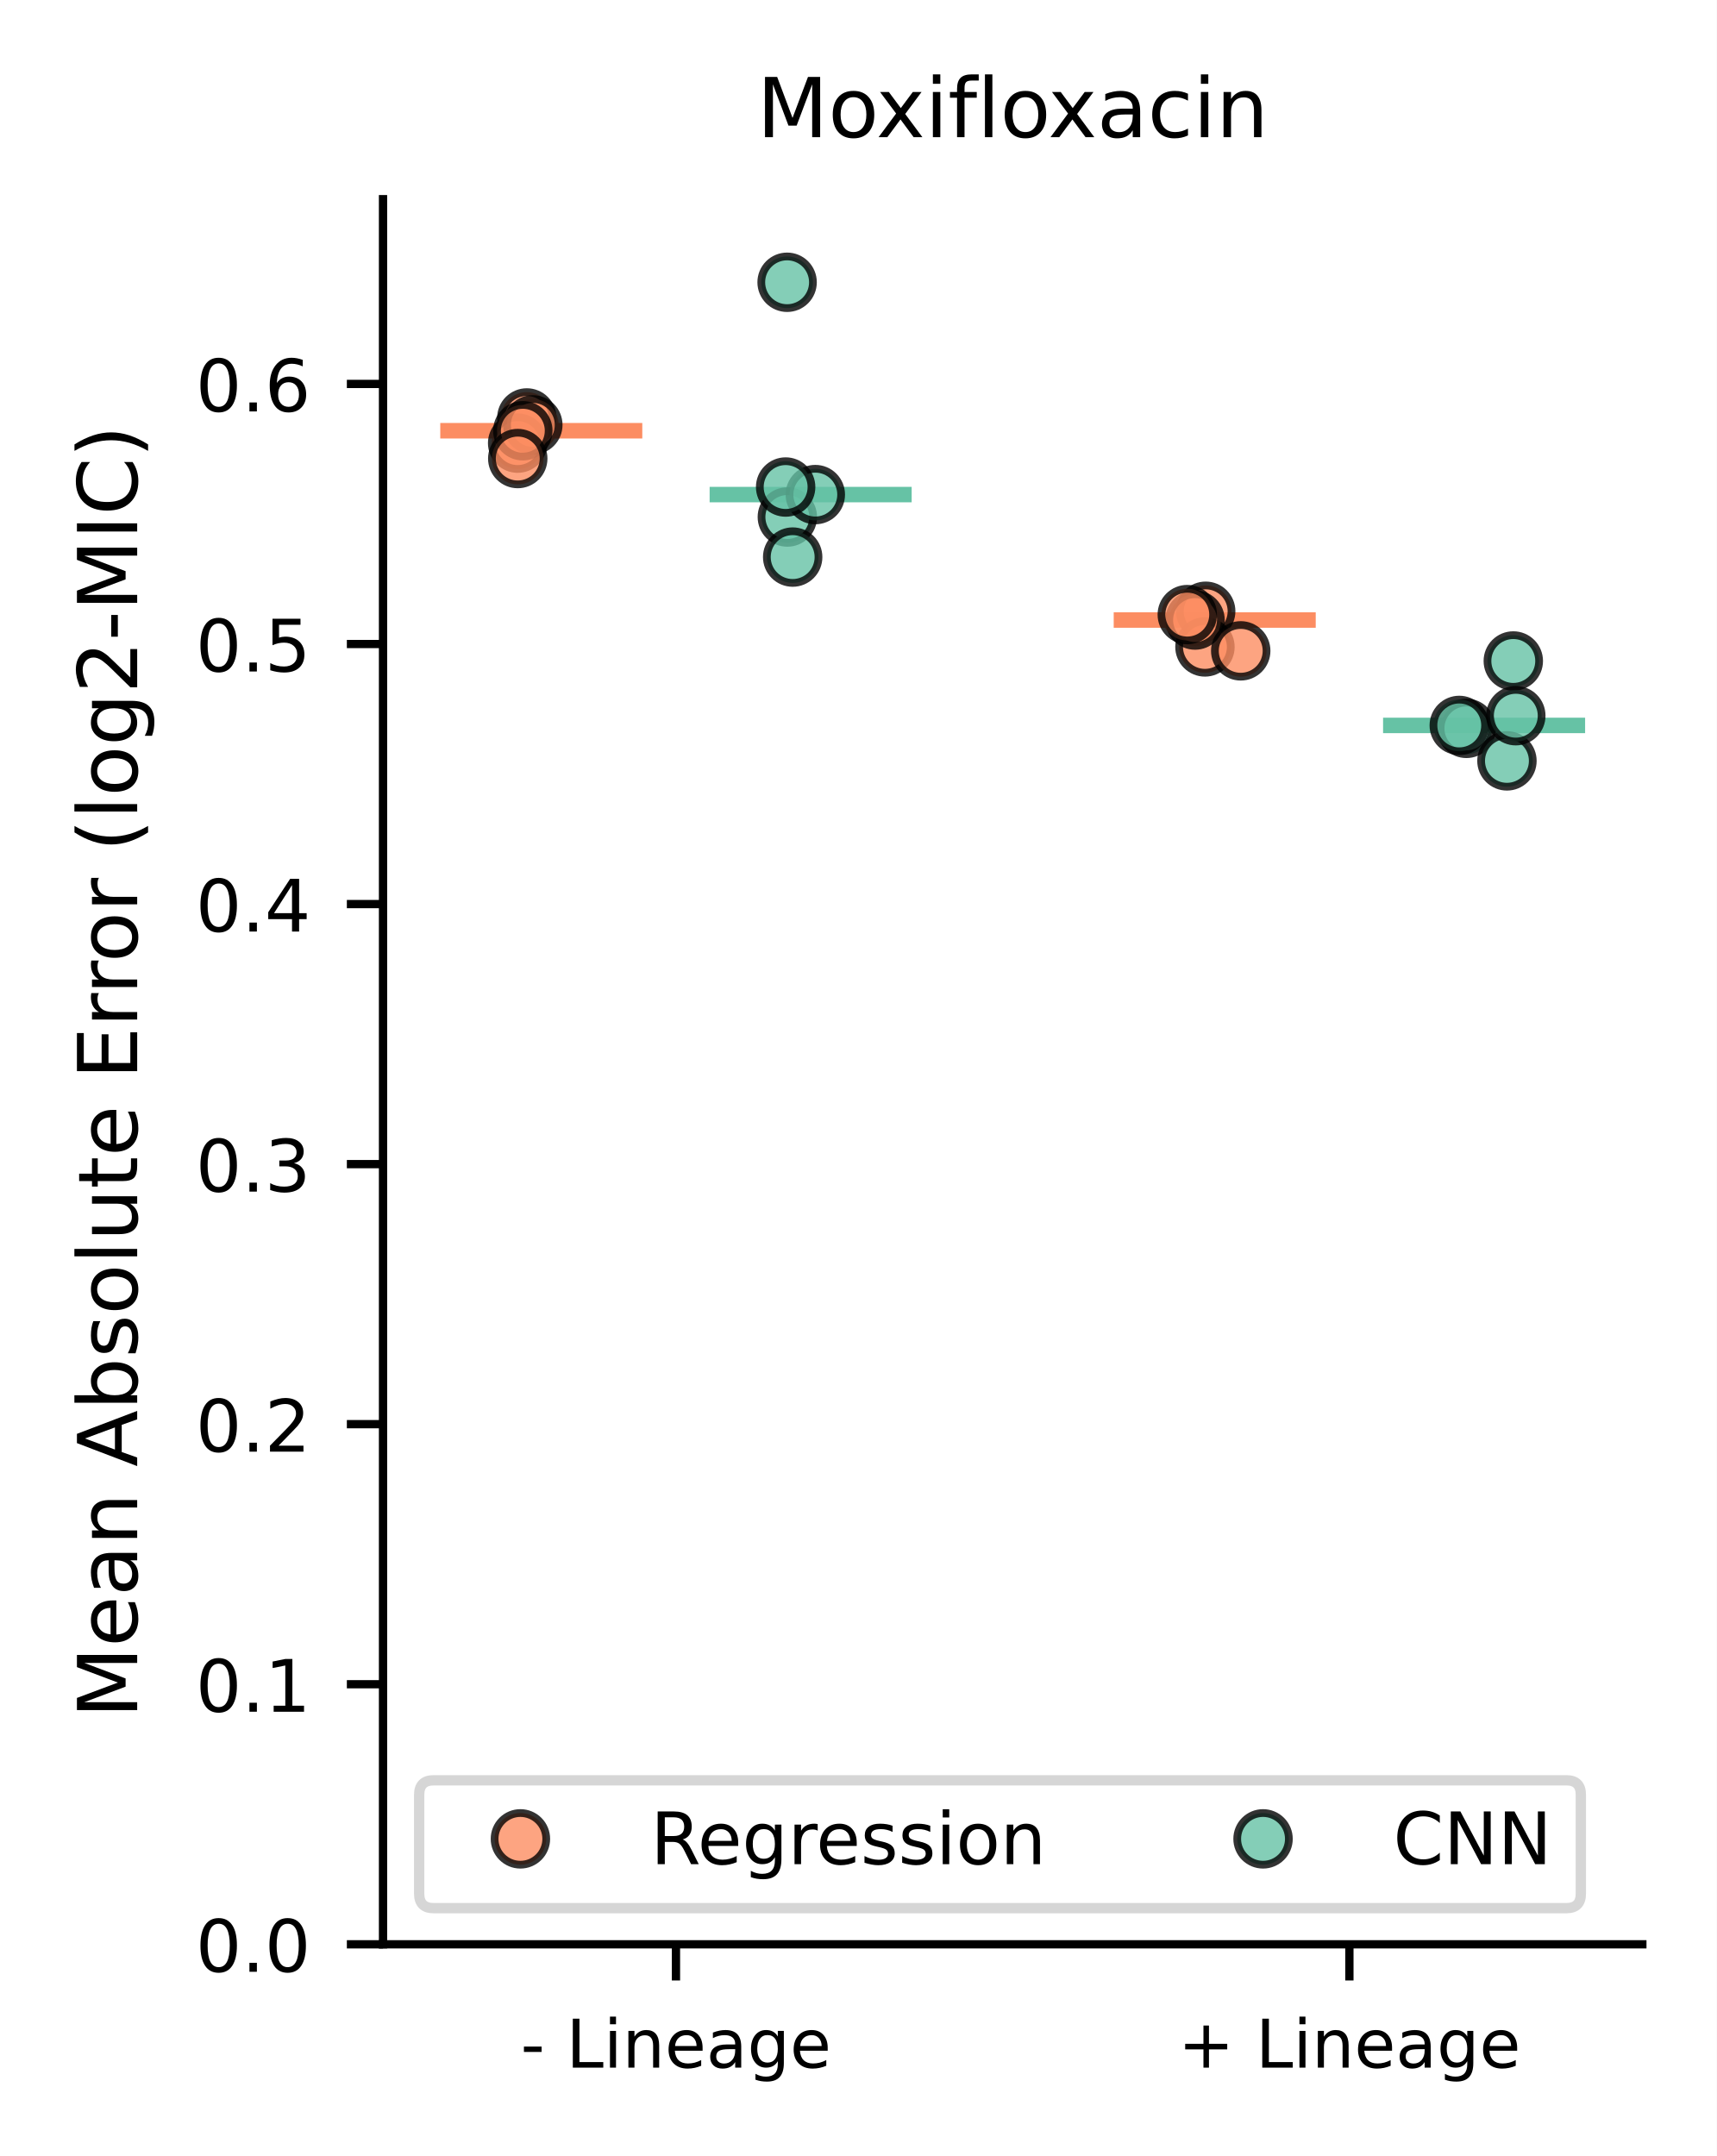
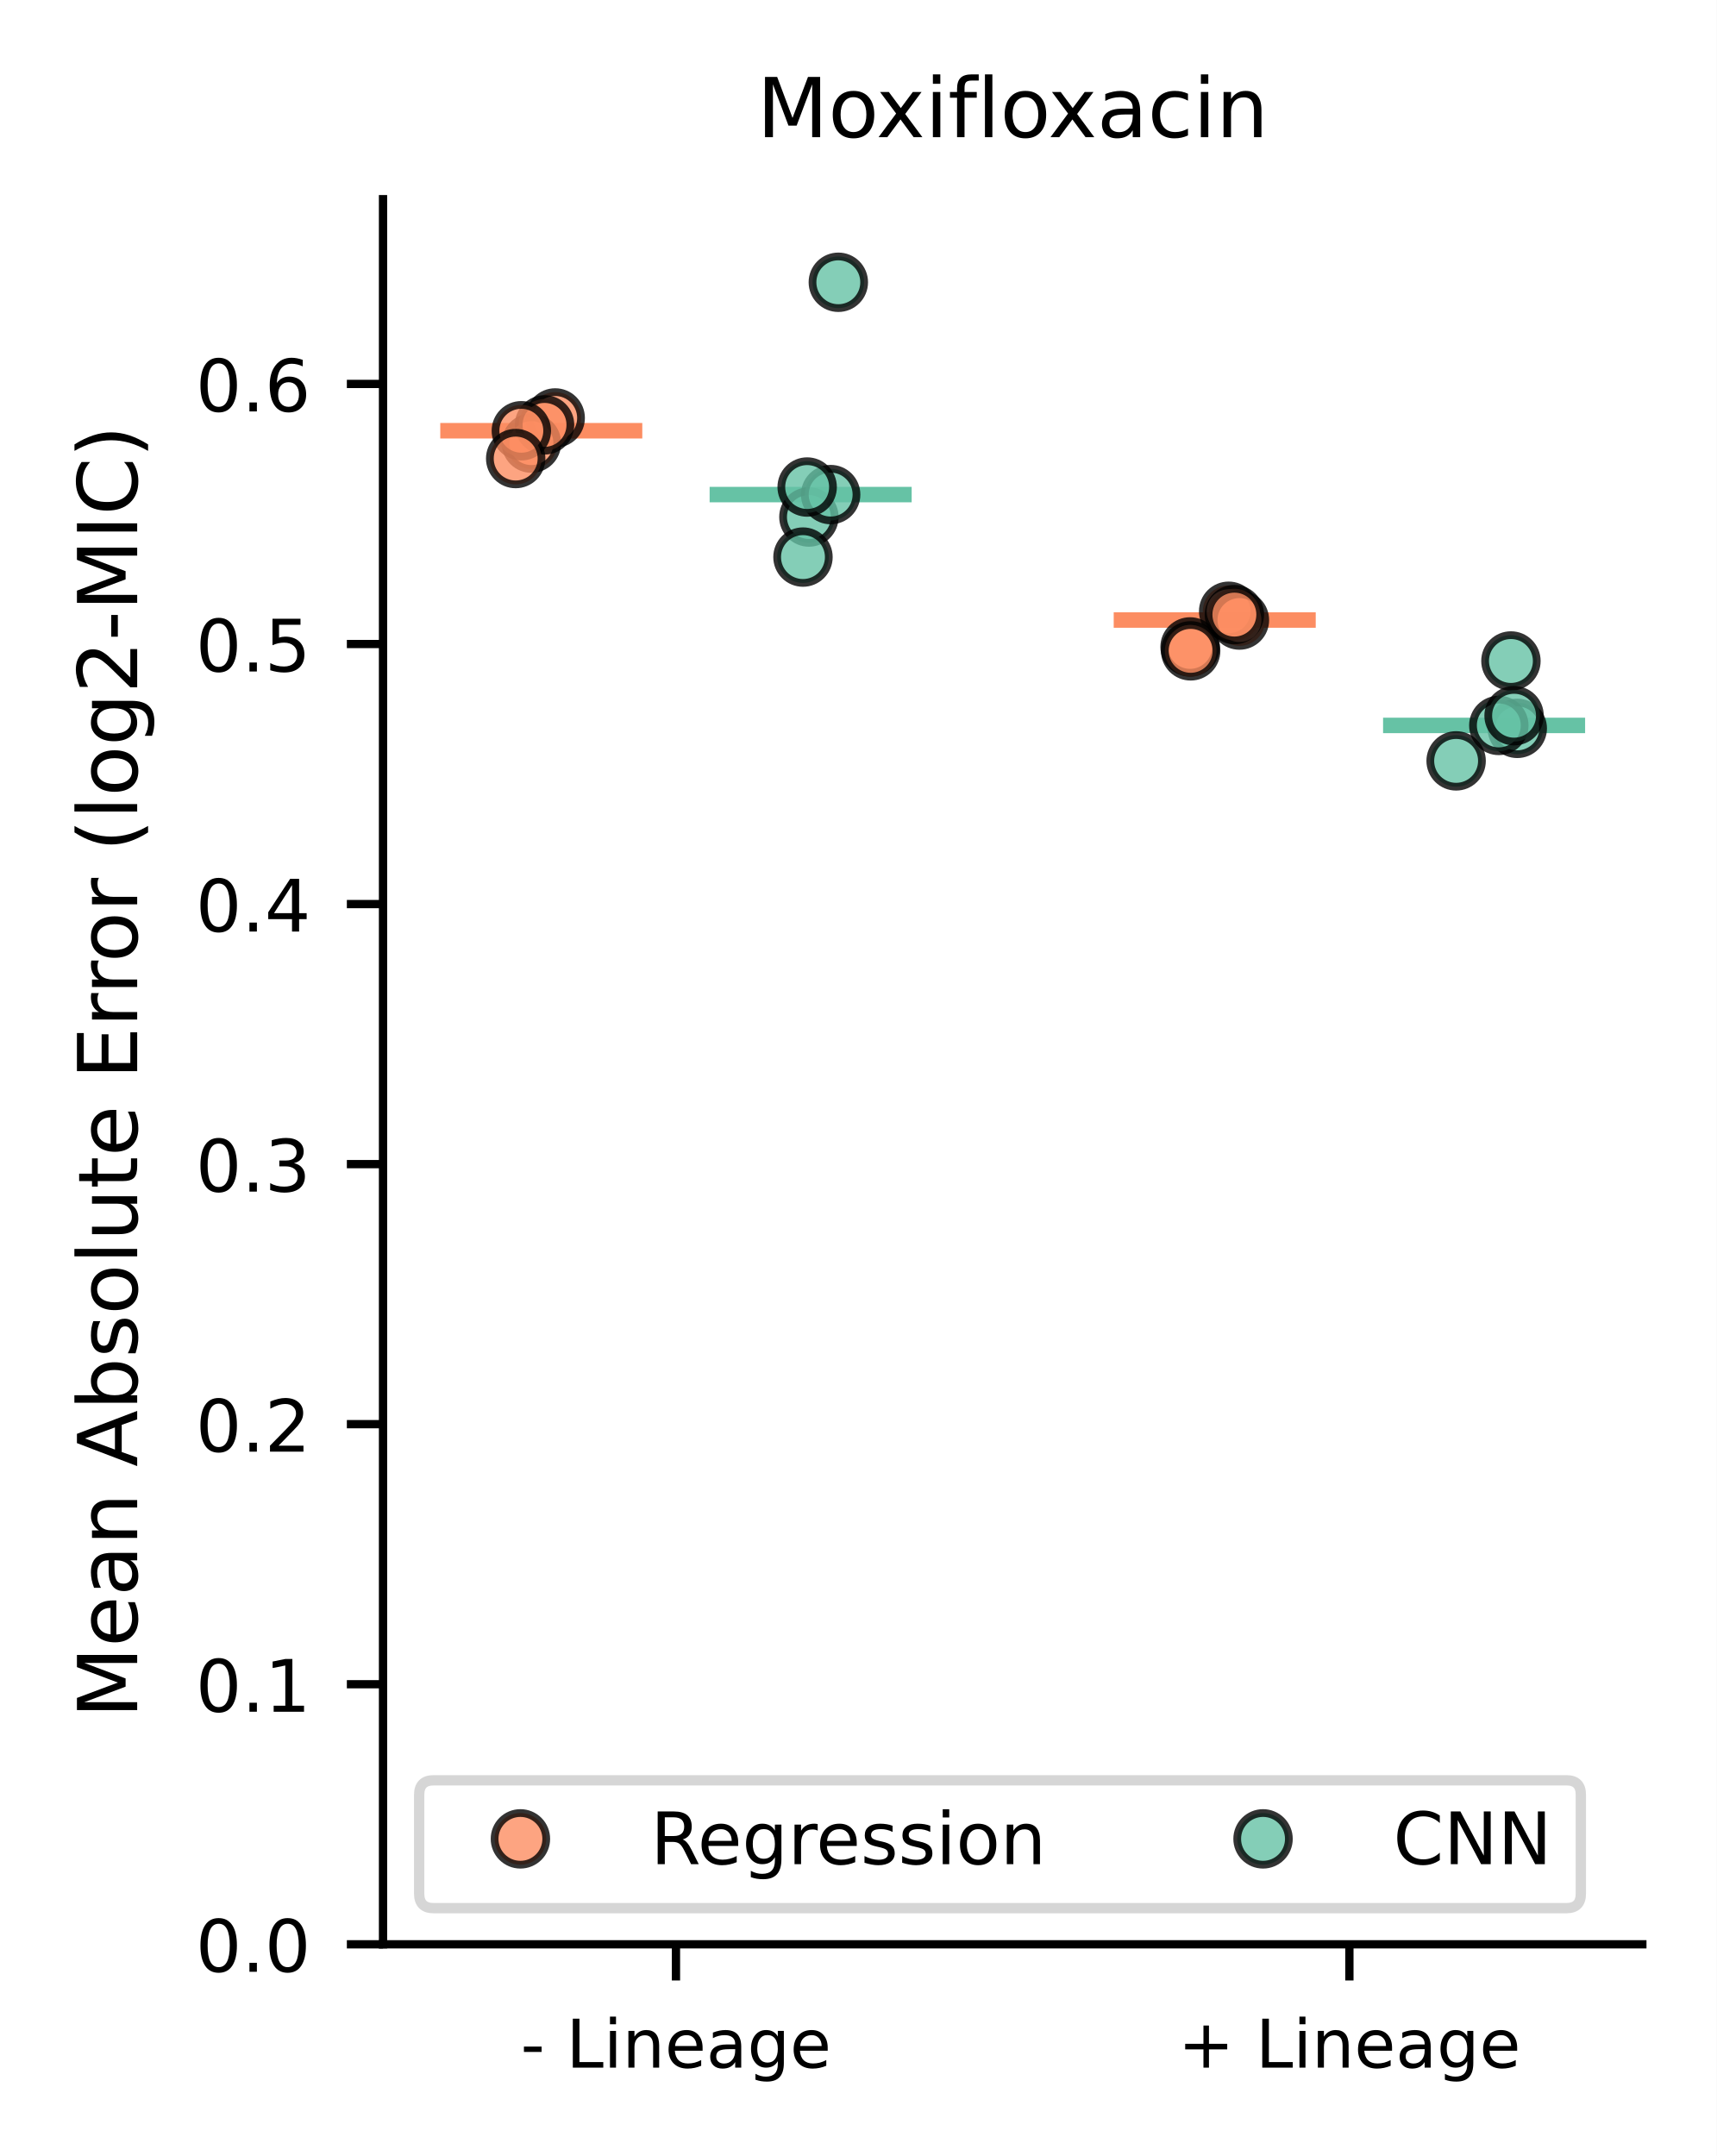
<svg xmlns="http://www.w3.org/2000/svg" xmlns:xlink="http://www.w3.org/1999/xlink" width="166.175pt" height="208.69pt" viewBox="0 0 166.175 208.69" version="1.1">
  <defs>
    <style type="text/css">*{stroke-linejoin: round; stroke-linecap: butt}</style>
  </defs>
  <g id="figure_1">
    <g id="patch_1">
      <path d="M 0 208.69  L 166.175 208.69  L 166.175 0  L 0 0  z " style="fill: #ffffff" />
    </g>
    <g id="axes_1">
      <g id="patch_2">
        <path d="M 37.075 188.199  L 158.975 188.199  L 158.975 19.279  L 37.075 19.279  z " style="fill: #ffffff" />
      </g>
      <g id="LineCollection_1">
-         <path d="M 42.616 41.694  L 62.172 41.694  " clip-path="url(#p8b8e3342a7)" style="fill: none; stroke: #fc8d62; stroke-width: 1.5" />
+         <path d="M 42.616 41.694  L 62.172 41.694  " clip-path="url(#p36d04c773e)" style="fill: none; stroke: #fc8d62; stroke-width: 1.5" />
      </g>
      <g id="LineCollection_2">
-         <path d="M 68.69 47.874  L 88.247 47.874  " clip-path="url(#p8b8e3342a7)" style="fill: none; stroke: #66c2a5; stroke-width: 1.5" />
+         <path d="M 68.69 47.874  L 88.247 47.874  " clip-path="url(#p36d04c773e)" style="fill: none; stroke: #66c2a5; stroke-width: 1.5" />
      </g>
      <g id="LineCollection_3">
-         <path d="M 107.803 60.017  L 127.359 60.017  " clip-path="url(#p8b8e3342a7)" style="fill: none; stroke: #fc8d62; stroke-width: 1.5" />
+         <path d="M 107.803 60.017  L 127.359 60.017  " clip-path="url(#p36d04c773e)" style="fill: none; stroke: #fc8d62; stroke-width: 1.5" />
      </g>
      <g id="LineCollection_4">
-         <path d="M 133.878 70.218  L 153.434 70.218  " clip-path="url(#p8b8e3342a7)" style="fill: none; stroke: #66c2a5; stroke-width: 1.5" />
+         <path d="M 133.878 70.218  L 153.434 70.218  " clip-path="url(#p36d04c773e)" style="fill: none; stroke: #66c2a5; stroke-width: 1.5" />
      </g>
      <g id="PathCollection_1">
        <defs>
-           <path id="C0_0_1b7e2453aa" d="M 0 2.5  C 0.663 2.5 1.299 2.237 1.768 1.768  C 2.237 1.299 2.5 0.663 2.5 -0  C 2.5 -0.663 2.237 -1.299 1.768 -1.768  C 1.299 -2.237 0.663 -2.5 0 -2.5  C -0.663 -2.5 -1.299 -2.237 -1.768 -1.768  C -2.237 -1.299 -2.5 -0.663 -2.5 0  C -2.5 0.663 -2.237 1.299 -1.768 1.768  C -1.299 2.237 -0.663 2.5 0 2.5  z " />
+           <path id="C0_0_d405a16899" d="M 0 2.5  C 0.663 2.5 1.299 2.237 1.768 1.768  C 2.237 1.299 2.5 0.663 2.5 -0  C 2.5 -0.663 2.237 -1.299 1.768 -1.768  C 1.299 -2.237 0.663 -2.5 0 -2.5  C -0.663 -2.5 -1.299 -2.237 -1.768 -1.768  C -2.237 -1.299 -2.5 -0.663 -2.5 0  C -2.5 0.663 -2.237 1.299 -1.768 1.768  C -1.299 2.237 -0.663 2.5 0 2.5  z " />
        </defs>
-         <g clip-path="url(#p8b8e3342a7)">
-           <use xlink:href="#C0_0_1b7e2453aa" x="50.995" y="40.456" style="fill: #fc8d62; fill-opacity: 0.8; stroke: #000000; stroke-opacity: 0.8; stroke-width: 0.75" />
-         </g>
-         <g clip-path="url(#p8b8e3342a7)">
-           <use xlink:href="#C0_0_1b7e2453aa" x="50.106" y="42.893" style="fill: #fc8d62; fill-opacity: 0.8; stroke: #000000; stroke-opacity: 0.8; stroke-width: 0.75" />
-         </g>
-         <g clip-path="url(#p8b8e3342a7)">
-           <use xlink:href="#C0_0_1b7e2453aa" x="51.576" y="41.127" style="fill: #fc8d62; fill-opacity: 0.8; stroke: #000000; stroke-opacity: 0.8; stroke-width: 0.75" />
-         </g>
-         <g clip-path="url(#p8b8e3342a7)">
-           <use xlink:href="#C0_0_1b7e2453aa" x="50.608" y="41.694" style="fill: #fc8d62; fill-opacity: 0.8; stroke: #000000; stroke-opacity: 0.8; stroke-width: 0.75" />
-         </g>
-         <g clip-path="url(#p8b8e3342a7)">
-           <use xlink:href="#C0_0_1b7e2453aa" x="50.117" y="44.385" style="fill: #fc8d62; fill-opacity: 0.8; stroke: #000000; stroke-opacity: 0.8; stroke-width: 0.75" />
+         <g clip-path="url(#p36d04c773e)">
+           <use xlink:href="#C0_0_d405a16899" x="53.742" y="40.456" style="fill: #fc8d62; fill-opacity: 0.8; stroke: #000000; stroke-opacity: 0.8; stroke-width: 0.75" />
+         </g>
+         <g clip-path="url(#p36d04c773e)">
+           <use xlink:href="#C0_0_d405a16899" x="51.442" y="42.893" style="fill: #fc8d62; fill-opacity: 0.8; stroke: #000000; stroke-opacity: 0.8; stroke-width: 0.75" />
+         </g>
+         <g clip-path="url(#p36d04c773e)">
+           <use xlink:href="#C0_0_d405a16899" x="52.71" y="41.127" style="fill: #fc8d62; fill-opacity: 0.8; stroke: #000000; stroke-opacity: 0.8; stroke-width: 0.75" />
+         </g>
+         <g clip-path="url(#p36d04c773e)">
+           <use xlink:href="#C0_0_d405a16899" x="50.464" y="41.694" style="fill: #fc8d62; fill-opacity: 0.8; stroke: #000000; stroke-opacity: 0.8; stroke-width: 0.75" />
+         </g>
+         <g clip-path="url(#p36d04c773e)">
+           <use xlink:href="#C0_0_d405a16899" x="49.917" y="44.385" style="fill: #fc8d62; fill-opacity: 0.8; stroke: #000000; stroke-opacity: 0.8; stroke-width: 0.75" />
        </g>
      </g>
      <g id="PathCollection_2">
        <defs>
-           <path id="C1_0_a225f80b3c" d="M 0 2.5  C 0.663 2.5 1.299 2.237 1.768 1.768  C 2.237 1.299 2.5 0.663 2.5 -0  C 2.5 -0.663 2.237 -1.299 1.768 -1.768  C 1.299 -2.237 0.663 -2.5 0 -2.5  C -0.663 -2.5 -1.299 -2.237 -1.768 -1.768  C -2.237 -1.299 -2.5 -0.663 -2.5 0  C -2.5 0.663 -2.237 1.299 -1.768 1.768  C -1.299 2.237 -0.663 2.5 0 2.5  z " />
+           <path id="C1_0_a378b529cd" d="M 0 2.5  C 0.663 2.5 1.299 2.237 1.768 1.768  C 2.237 1.299 2.5 0.663 2.5 -0  C 2.5 -0.663 2.237 -1.299 1.768 -1.768  C 1.299 -2.237 0.663 -2.5 0 -2.5  C -0.663 -2.5 -1.299 -2.237 -1.768 -1.768  C -2.237 -1.299 -2.5 -0.663 -2.5 0  C -2.5 0.663 -2.237 1.299 -1.768 1.768  C -1.299 2.237 -0.663 2.5 0 2.5  z " />
        </defs>
-         <g clip-path="url(#p8b8e3342a7)">
-           <use xlink:href="#C1_0_a225f80b3c" x="76.213" y="50.044" style="fill: #66c2a5; fill-opacity: 0.8; stroke: #000000; stroke-opacity: 0.8; stroke-width: 0.75" />
-         </g>
-         <g clip-path="url(#p8b8e3342a7)">
-           <use xlink:href="#C1_0_a225f80b3c" x="78.92" y="47.874" style="fill: #66c2a5; fill-opacity: 0.8; stroke: #000000; stroke-opacity: 0.8; stroke-width: 0.75" />
-         </g>
-         <g clip-path="url(#p8b8e3342a7)">
-           <use xlink:href="#C1_0_a225f80b3c" x="76.048" y="47.142" style="fill: #66c2a5; fill-opacity: 0.8; stroke: #000000; stroke-opacity: 0.8; stroke-width: 0.75" />
-         </g>
-         <g clip-path="url(#p8b8e3342a7)">
-           <use xlink:href="#C1_0_a225f80b3c" x="76.729" y="53.923" style="fill: #66c2a5; fill-opacity: 0.8; stroke: #000000; stroke-opacity: 0.8; stroke-width: 0.75" />
-         </g>
-         <g clip-path="url(#p8b8e3342a7)">
-           <use xlink:href="#C1_0_a225f80b3c" x="76.19" y="27.323" style="fill: #66c2a5; fill-opacity: 0.8; stroke: #000000; stroke-opacity: 0.8; stroke-width: 0.75" />
+         <g clip-path="url(#p36d04c773e)">
+           <use xlink:href="#C1_0_a378b529cd" x="78.3" y="50.044" style="fill: #66c2a5; fill-opacity: 0.8; stroke: #000000; stroke-opacity: 0.8; stroke-width: 0.75" />
+         </g>
+         <g clip-path="url(#p36d04c773e)">
+           <use xlink:href="#C1_0_a378b529cd" x="80.405" y="47.874" style="fill: #66c2a5; fill-opacity: 0.8; stroke: #000000; stroke-opacity: 0.8; stroke-width: 0.75" />
+         </g>
+         <g clip-path="url(#p36d04c773e)">
+           <use xlink:href="#C1_0_a378b529cd" x="78.131" y="47.142" style="fill: #66c2a5; fill-opacity: 0.8; stroke: #000000; stroke-opacity: 0.8; stroke-width: 0.75" />
+         </g>
+         <g clip-path="url(#p36d04c773e)">
+           <use xlink:href="#C1_0_a378b529cd" x="77.726" y="53.923" style="fill: #66c2a5; fill-opacity: 0.8; stroke: #000000; stroke-opacity: 0.8; stroke-width: 0.75" />
+         </g>
+         <g clip-path="url(#p36d04c773e)">
+           <use xlink:href="#C1_0_a378b529cd" x="81.148" y="27.323" style="fill: #66c2a5; fill-opacity: 0.8; stroke: #000000; stroke-opacity: 0.8; stroke-width: 0.75" />
        </g>
      </g>
      <g id="PathCollection_3">
        <defs>
-           <path id="C2_0_ab6bef3f2d" d="M 0 2.5  C 0.663 2.5 1.299 2.237 1.768 1.768  C 2.237 1.299 2.5 0.663 2.5 -0  C 2.5 -0.663 2.237 -1.299 1.768 -1.768  C 1.299 -2.237 0.663 -2.5 0 -2.5  C -0.663 -2.5 -1.299 -2.237 -1.768 -1.768  C -2.237 -1.299 -2.5 -0.663 -2.5 0  C -2.5 0.663 -2.237 1.299 -1.768 1.768  C -1.299 2.237 -0.663 2.5 0 2.5  z " />
+           <path id="C2_0_2ac7cc2e2e" d="M 0 2.5  C 0.663 2.5 1.299 2.237 1.768 1.768  C 2.237 1.299 2.5 0.663 2.5 -0  C 2.5 -0.663 2.237 -1.299 1.768 -1.768  C 1.299 -2.237 0.663 -2.5 0 -2.5  C -0.663 -2.5 -1.299 -2.237 -1.768 -1.768  C -2.237 -1.299 -2.5 -0.663 -2.5 0  C -2.5 0.663 -2.237 1.299 -1.768 1.768  C -1.299 2.237 -0.663 2.5 0 2.5  z " />
        </defs>
-         <g clip-path="url(#p8b8e3342a7)">
-           <use xlink:href="#C2_0_ab6bef3f2d" x="116.708" y="59.167" style="fill: #fc8d62; fill-opacity: 0.8; stroke: #000000; stroke-opacity: 0.8; stroke-width: 0.75" />
-         </g>
-         <g clip-path="url(#p8b8e3342a7)">
-           <use xlink:href="#C2_0_ab6bef3f2d" x="116.636" y="62.619" style="fill: #fc8d62; fill-opacity: 0.8; stroke: #000000; stroke-opacity: 0.8; stroke-width: 0.75" />
-         </g>
-         <g clip-path="url(#p8b8e3342a7)">
-           <use xlink:href="#C2_0_ab6bef3f2d" x="115.678" y="60.017" style="fill: #fc8d62; fill-opacity: 0.8; stroke: #000000; stroke-opacity: 0.8; stroke-width: 0.75" />
-         </g>
-         <g clip-path="url(#p8b8e3342a7)">
-           <use xlink:href="#C2_0_ab6bef3f2d" x="114.926" y="59.49" style="fill: #fc8d62; fill-opacity: 0.8; stroke: #000000; stroke-opacity: 0.8; stroke-width: 0.75" />
-         </g>
-         <g clip-path="url(#p8b8e3342a7)">
-           <use xlink:href="#C2_0_ab6bef3f2d" x="120.099" y="62.999" style="fill: #fc8d62; fill-opacity: 0.8; stroke: #000000; stroke-opacity: 0.8; stroke-width: 0.75" />
+         <g clip-path="url(#p36d04c773e)">
+           <use xlink:href="#C2_0_2ac7cc2e2e" x="118.931" y="59.167" style="fill: #fc8d62; fill-opacity: 0.8; stroke: #000000; stroke-opacity: 0.8; stroke-width: 0.75" />
+         </g>
+         <g clip-path="url(#p36d04c773e)">
+           <use xlink:href="#C2_0_2ac7cc2e2e" x="115.196" y="62.619" style="fill: #fc8d62; fill-opacity: 0.8; stroke: #000000; stroke-opacity: 0.8; stroke-width: 0.75" />
+         </g>
+         <g clip-path="url(#p36d04c773e)">
+           <use xlink:href="#C2_0_2ac7cc2e2e" x="119.974" y="60.017" style="fill: #fc8d62; fill-opacity: 0.8; stroke: #000000; stroke-opacity: 0.8; stroke-width: 0.75" />
+         </g>
+         <g clip-path="url(#p36d04c773e)">
+           <use xlink:href="#C2_0_2ac7cc2e2e" x="119.485" y="59.49" style="fill: #fc8d62; fill-opacity: 0.8; stroke: #000000; stroke-opacity: 0.8; stroke-width: 0.75" />
+         </g>
+         <g clip-path="url(#p36d04c773e)">
+           <use xlink:href="#C2_0_2ac7cc2e2e" x="115.253" y="62.999" style="fill: #fc8d62; fill-opacity: 0.8; stroke: #000000; stroke-opacity: 0.8; stroke-width: 0.75" />
        </g>
      </g>
      <g id="PathCollection_4">
        <defs>
-           <path id="C3_0_8eb6131afa" d="M 0 2.5  C 0.663 2.5 1.299 2.237 1.768 1.768  C 2.237 1.299 2.5 0.663 2.5 -0  C 2.5 -0.663 2.237 -1.299 1.768 -1.768  C 1.299 -2.237 0.663 -2.5 0 -2.5  C -0.663 -2.5 -1.299 -2.237 -1.768 -1.768  C -2.237 -1.299 -2.5 -0.663 -2.5 0  C -2.5 0.663 -2.237 1.299 -1.768 1.768  C -1.299 2.237 -0.663 2.5 0 2.5  z " />
+           <path id="C3_0_7a4e85ab0f" d="M 0 2.5  C 0.663 2.5 1.299 2.237 1.768 1.768  C 2.237 1.299 2.5 0.663 2.5 -0  C 2.5 -0.663 2.237 -1.299 1.768 -1.768  C 1.299 -2.237 0.663 -2.5 0 -2.5  C -0.663 -2.5 -1.299 -2.237 -1.768 -1.768  C -2.237 -1.299 -2.5 -0.663 -2.5 0  C -2.5 0.663 -2.237 1.299 -1.768 1.768  C -1.299 2.237 -0.663 2.5 0 2.5  z " />
        </defs>
-         <g clip-path="url(#p8b8e3342a7)">
-           <use xlink:href="#C3_0_8eb6131afa" x="141.942" y="70.502" style="fill: #66c2a5; fill-opacity: 0.8; stroke: #000000; stroke-opacity: 0.8; stroke-width: 0.75" />
-         </g>
-         <g clip-path="url(#p8b8e3342a7)">
-           <use xlink:href="#C3_0_8eb6131afa" x="145.868" y="73.649" style="fill: #66c2a5; fill-opacity: 0.8; stroke: #000000; stroke-opacity: 0.8; stroke-width: 0.75" />
-         </g>
-         <g clip-path="url(#p8b8e3342a7)">
-           <use xlink:href="#C3_0_8eb6131afa" x="146.483" y="63.98" style="fill: #66c2a5; fill-opacity: 0.8; stroke: #000000; stroke-opacity: 0.8; stroke-width: 0.75" />
-         </g>
-         <g clip-path="url(#p8b8e3342a7)">
-           <use xlink:href="#C3_0_8eb6131afa" x="141.253" y="70.218" style="fill: #66c2a5; fill-opacity: 0.8; stroke: #000000; stroke-opacity: 0.8; stroke-width: 0.75" />
-         </g>
-         <g clip-path="url(#p8b8e3342a7)">
-           <use xlink:href="#C3_0_8eb6131afa" x="146.726" y="69.277" style="fill: #66c2a5; fill-opacity: 0.8; stroke: #000000; stroke-opacity: 0.8; stroke-width: 0.75" />
+         <g clip-path="url(#p36d04c773e)">
+           <use xlink:href="#C3_0_7a4e85ab0f" x="146.867" y="70.502" style="fill: #66c2a5; fill-opacity: 0.8; stroke: #000000; stroke-opacity: 0.8; stroke-width: 0.75" />
+         </g>
+         <g clip-path="url(#p36d04c773e)">
+           <use xlink:href="#C3_0_7a4e85ab0f" x="140.949" y="73.649" style="fill: #66c2a5; fill-opacity: 0.8; stroke: #000000; stroke-opacity: 0.8; stroke-width: 0.75" />
+         </g>
+         <g clip-path="url(#p36d04c773e)">
+           <use xlink:href="#C3_0_7a4e85ab0f" x="146.254" y="63.98" style="fill: #66c2a5; fill-opacity: 0.8; stroke: #000000; stroke-opacity: 0.8; stroke-width: 0.75" />
+         </g>
+         <g clip-path="url(#p36d04c773e)">
+           <use xlink:href="#C3_0_7a4e85ab0f" x="145.081" y="70.218" style="fill: #66c2a5; fill-opacity: 0.8; stroke: #000000; stroke-opacity: 0.8; stroke-width: 0.75" />
+         </g>
+         <g clip-path="url(#p36d04c773e)">
+           <use xlink:href="#C3_0_7a4e85ab0f" x="146.558" y="69.277" style="fill: #66c2a5; fill-opacity: 0.8; stroke: #000000; stroke-opacity: 0.8; stroke-width: 0.75" />
        </g>
      </g>
      <g id="line2d_1" />
      <g id="line2d_2" />
      <g id="matplotlib.axis_1">
        <g id="xtick_1">
          <g id="line2d_3">
            <defs>
-               <path id="m71f5999f36" d="M 0 0  L 0 3.5  " style="stroke: #000000; stroke-width: 0.8" />
+               <path id="mcf19980462" d="M 0 0  L 0 3.5  " style="stroke: #000000; stroke-width: 0.8" />
            </defs>
            <g>
-               <use xlink:href="#m71f5999f36" x="65.431" y="188.199" style="stroke: #000000; stroke-width: 0.8" />
+               <use xlink:href="#mcf19980462" x="65.431" y="188.199" style="stroke: #000000; stroke-width: 0.8" />
            </g>
          </g>
          <g id="text_1">
            <g transform="translate(50.39782 200.1377) scale(0.065 -0.065)">
              <defs>
                <path id="DejaVuSans-2d" d="M 313 2009  L 1997 2009  L 1997 1497  L 313 1497  L 313 2009  z " transform="scale(0.015625)" />
                <path id="DejaVuSans-20" transform="scale(0.015625)" />
                <path id="DejaVuSans-4c" d="M 628 4666  L 1259 4666  L 1259 531  L 3531 531  L 3531 0  L 628 0  L 628 4666  z " transform="scale(0.015625)" />
                <path id="DejaVuSans-69" d="M 603 3500  L 1178 3500  L 1178 0  L 603 0  L 603 3500  z M 603 4863  L 1178 4863  L 1178 4134  L 603 4134  L 603 4863  z " transform="scale(0.015625)" />
                <path id="DejaVuSans-6e" d="M 3513 2113  L 3513 0  L 2938 0  L 2938 2094  Q 2938 2591 2744 2837  Q 2550 3084 2163 3084  Q 1697 3084 1428 2787  Q 1159 2491 1159 1978  L 1159 0  L 581 0  L 581 3500  L 1159 3500  L 1159 2956  Q 1366 3272 1645 3428  Q 1925 3584 2291 3584  Q 2894 3584 3203 3211  Q 3513 2838 3513 2113  z " transform="scale(0.015625)" />
                <path id="DejaVuSans-65" d="M 3597 1894  L 3597 1613  L 953 1613  Q 991 1019 1311 708  Q 1631 397 2203 397  Q 2534 397 2845 478  Q 3156 559 3463 722  L 3463 178  Q 3153 47 2828 -22  Q 2503 -91 2169 -91  Q 1331 -91 842 396  Q 353 884 353 1716  Q 353 2575 817 3079  Q 1281 3584 2069 3584  Q 2775 3584 3186 3129  Q 3597 2675 3597 1894  z M 3022 2063  Q 3016 2534 2758 2815  Q 2500 3097 2075 3097  Q 1594 3097 1305 2825  Q 1016 2553 972 2059  L 3022 2063  z " transform="scale(0.015625)" />
                <path id="DejaVuSans-61" d="M 2194 1759  Q 1497 1759 1228 1600  Q 959 1441 959 1056  Q 959 750 1161 570  Q 1363 391 1709 391  Q 2188 391 2477 730  Q 2766 1069 2766 1631  L 2766 1759  L 2194 1759  z M 3341 1997  L 3341 0  L 2766 0  L 2766 531  Q 2569 213 2275 61  Q 1981 -91 1556 -91  Q 1019 -91 701 211  Q 384 513 384 1019  Q 384 1609 779 1909  Q 1175 2209 1959 2209  L 2766 2209  L 2766 2266  Q 2766 2663 2505 2880  Q 2244 3097 1772 3097  Q 1472 3097 1187 3025  Q 903 2953 641 2809  L 641 3341  Q 956 3463 1253 3523  Q 1550 3584 1831 3584  Q 2591 3584 2966 3190  Q 3341 2797 3341 1997  z " transform="scale(0.015625)" />
                <path id="DejaVuSans-67" d="M 2906 1791  Q 2906 2416 2648 2759  Q 2391 3103 1925 3103  Q 1463 3103 1205 2759  Q 947 2416 947 1791  Q 947 1169 1205 825  Q 1463 481 1925 481  Q 2391 481 2648 825  Q 2906 1169 2906 1791  z M 3481 434  Q 3481 -459 3084 -895  Q 2688 -1331 1869 -1331  Q 1566 -1331 1297 -1286  Q 1028 -1241 775 -1147  L 775 -588  Q 1028 -725 1275 -790  Q 1522 -856 1778 -856  Q 2344 -856 2625 -561  Q 2906 -266 2906 331  L 2906 616  Q 2728 306 2450 153  Q 2172 0 1784 0  Q 1141 0 747 490  Q 353 981 353 1791  Q 353 2603 747 3093  Q 1141 3584 1784 3584  Q 2172 3584 2450 3431  Q 2728 3278 2906 2969  L 2906 3500  L 3481 3500  L 3481 434  z " transform="scale(0.015625)" />
              </defs>
              <use xlink:href="#DejaVuSans-2d" />
              <use xlink:href="#DejaVuSans-20" x="36.084" />
              <use xlink:href="#DejaVuSans-4c" x="67.871" />
              <use xlink:href="#DejaVuSans-69" x="123.584" />
              <use xlink:href="#DejaVuSans-6e" x="151.367" />
              <use xlink:href="#DejaVuSans-65" x="214.746" />
              <use xlink:href="#DejaVuSans-61" x="276.27" />
              <use xlink:href="#DejaVuSans-67" x="337.549" />
              <use xlink:href="#DejaVuSans-65" x="401.025" />
            </g>
          </g>
        </g>
        <g id="xtick_2">
          <g id="line2d_4">
            <g>
-               <use xlink:href="#m71f5999f36" x="130.618" y="188.199" style="stroke: #000000; stroke-width: 0.8" />
+               <use xlink:href="#mcf19980462" x="130.618" y="188.199" style="stroke: #000000; stroke-width: 0.8" />
            </g>
          </g>
          <g id="text_2">
            <g transform="translate(114.0341 200.1377) scale(0.065 -0.065)">
              <defs>
                <path id="DejaVuSans-2b" d="M 2944 4013  L 2944 2272  L 4684 2272  L 4684 1741  L 2944 1741  L 2944 0  L 2419 0  L 2419 1741  L 678 1741  L 678 2272  L 2419 2272  L 2419 4013  L 2944 4013  z " transform="scale(0.015625)" />
              </defs>
              <use xlink:href="#DejaVuSans-2b" />
              <use xlink:href="#DejaVuSans-20" x="83.789" />
              <use xlink:href="#DejaVuSans-4c" x="115.576" />
              <use xlink:href="#DejaVuSans-69" x="171.289" />
              <use xlink:href="#DejaVuSans-6e" x="199.072" />
              <use xlink:href="#DejaVuSans-65" x="262.451" />
              <use xlink:href="#DejaVuSans-61" x="323.975" />
              <use xlink:href="#DejaVuSans-67" x="385.254" />
              <use xlink:href="#DejaVuSans-65" x="448.73" />
            </g>
          </g>
        </g>
      </g>
      <g id="matplotlib.axis_2">
        <g id="ytick_1">
          <g id="line2d_5">
            <defs>
-               <path id="m4c18c312b9" d="M 0 0  L -3.5 0  " style="stroke: #000000; stroke-width: 0.8" />
+               <path id="m240d3f6b98" d="M 0 0  L -3.5 0  " style="stroke: #000000; stroke-width: 0.8" />
            </defs>
            <g>
-               <use xlink:href="#m4c18c312b9" x="37.075" y="188.199" style="stroke: #000000; stroke-width: 0.8" />
+               <use xlink:href="#m240d3f6b98" x="37.075" y="188.199" style="stroke: #000000; stroke-width: 0.8" />
            </g>
          </g>
          <g id="text_3">
            <g transform="translate(18.9425 190.8582) scale(0.07 -0.07)">
              <defs>
                <path id="DejaVuSans-30" d="M 2034 4250  Q 1547 4250 1301 3770  Q 1056 3291 1056 2328  Q 1056 1369 1301 889  Q 1547 409 2034 409  Q 2525 409 2770 889  Q 3016 1369 3016 2328  Q 3016 3291 2770 3770  Q 2525 4250 2034 4250  z M 2034 4750  Q 2819 4750 3233 4129  Q 3647 3509 3647 2328  Q 3647 1150 3233 529  Q 2819 -91 2034 -91  Q 1250 -91 836 529  Q 422 1150 422 2328  Q 422 3509 836 4129  Q 1250 4750 2034 4750  z " transform="scale(0.015625)" />
                <path id="DejaVuSans-2e" d="M 684 794  L 1344 794  L 1344 0  L 684 0  L 684 794  z " transform="scale(0.015625)" />
              </defs>
              <use xlink:href="#DejaVuSans-30" />
              <use xlink:href="#DejaVuSans-2e" x="63.623" />
              <use xlink:href="#DejaVuSans-30" x="95.41" />
            </g>
          </g>
        </g>
        <g id="ytick_2">
          <g id="line2d_6">
            <g>
-               <use xlink:href="#m4c18c312b9" x="37.075" y="163.026" style="stroke: #000000; stroke-width: 0.8" />
+               <use xlink:href="#m240d3f6b98" x="37.075" y="163.026" style="stroke: #000000; stroke-width: 0.8" />
            </g>
          </g>
          <g id="text_4">
            <g transform="translate(18.9425 165.686) scale(0.07 -0.07)">
              <defs>
                <path id="DejaVuSans-31" d="M 794 531  L 1825 531  L 1825 4091  L 703 3866  L 703 4441  L 1819 4666  L 2450 4666  L 2450 531  L 3481 531  L 3481 0  L 794 0  L 794 531  z " transform="scale(0.015625)" />
              </defs>
              <use xlink:href="#DejaVuSans-30" />
              <use xlink:href="#DejaVuSans-2e" x="63.623" />
              <use xlink:href="#DejaVuSans-31" x="95.41" />
            </g>
          </g>
        </g>
        <g id="ytick_3">
          <g id="line2d_7">
            <g>
-               <use xlink:href="#m4c18c312b9" x="37.075" y="137.854" style="stroke: #000000; stroke-width: 0.8" />
+               <use xlink:href="#m240d3f6b98" x="37.075" y="137.854" style="stroke: #000000; stroke-width: 0.8" />
            </g>
          </g>
          <g id="text_5">
            <g transform="translate(18.9425 140.5137) scale(0.07 -0.07)">
              <defs>
                <path id="DejaVuSans-32" d="M 1228 531  L 3431 531  L 3431 0  L 469 0  L 469 531  Q 828 903 1448 1529  Q 2069 2156 2228 2338  Q 2531 2678 2651 2914  Q 2772 3150 2772 3378  Q 2772 3750 2511 3984  Q 2250 4219 1831 4219  Q 1534 4219 1204 4116  Q 875 4013 500 3803  L 500 4441  Q 881 4594 1212 4672  Q 1544 4750 1819 4750  Q 2544 4750 2975 4387  Q 3406 4025 3406 3419  Q 3406 3131 3298 2873  Q 3191 2616 2906 2266  Q 2828 2175 2409 1742  Q 1991 1309 1228 531  z " transform="scale(0.015625)" />
              </defs>
              <use xlink:href="#DejaVuSans-30" />
              <use xlink:href="#DejaVuSans-2e" x="63.623" />
              <use xlink:href="#DejaVuSans-32" x="95.41" />
            </g>
          </g>
        </g>
        <g id="ytick_4">
          <g id="line2d_8">
            <g>
-               <use xlink:href="#m4c18c312b9" x="37.075" y="112.682" style="stroke: #000000; stroke-width: 0.8" />
+               <use xlink:href="#m240d3f6b98" x="37.075" y="112.682" style="stroke: #000000; stroke-width: 0.8" />
            </g>
          </g>
          <g id="text_6">
            <g transform="translate(18.9425 115.3415) scale(0.07 -0.07)">
              <defs>
                <path id="DejaVuSans-33" d="M 2597 2516  Q 3050 2419 3304 2112  Q 3559 1806 3559 1356  Q 3559 666 3084 287  Q 2609 -91 1734 -91  Q 1441 -91 1130 -33  Q 819 25 488 141  L 488 750  Q 750 597 1062 519  Q 1375 441 1716 441  Q 2309 441 2620 675  Q 2931 909 2931 1356  Q 2931 1769 2642 2001  Q 2353 2234 1838 2234  L 1294 2234  L 1294 2753  L 1863 2753  Q 2328 2753 2575 2939  Q 2822 3125 2822 3475  Q 2822 3834 2567 4026  Q 2313 4219 1838 4219  Q 1578 4219 1281 4162  Q 984 4106 628 3988  L 628 4550  Q 988 4650 1302 4700  Q 1616 4750 1894 4750  Q 2613 4750 3031 4423  Q 3450 4097 3450 3541  Q 3450 3153 3228 2886  Q 3006 2619 2597 2516  z " transform="scale(0.015625)" />
              </defs>
              <use xlink:href="#DejaVuSans-30" />
              <use xlink:href="#DejaVuSans-2e" x="63.623" />
              <use xlink:href="#DejaVuSans-33" x="95.41" />
            </g>
          </g>
        </g>
        <g id="ytick_5">
          <g id="line2d_9">
            <g>
-               <use xlink:href="#m4c18c312b9" x="37.075" y="87.51" style="stroke: #000000; stroke-width: 0.8" />
+               <use xlink:href="#m240d3f6b98" x="37.075" y="87.51" style="stroke: #000000; stroke-width: 0.8" />
            </g>
          </g>
          <g id="text_7">
            <g transform="translate(18.9425 90.1692) scale(0.07 -0.07)">
              <defs>
                <path id="DejaVuSans-34" d="M 2419 4116  L 825 1625  L 2419 1625  L 2419 4116  z M 2253 4666  L 3047 4666  L 3047 1625  L 3713 1625  L 3713 1100  L 3047 1100  L 3047 0  L 2419 0  L 2419 1100  L 313 1100  L 313 1709  L 2253 4666  z " transform="scale(0.015625)" />
              </defs>
              <use xlink:href="#DejaVuSans-30" />
              <use xlink:href="#DejaVuSans-2e" x="63.623" />
              <use xlink:href="#DejaVuSans-34" x="95.41" />
            </g>
          </g>
        </g>
        <g id="ytick_6">
          <g id="line2d_10">
            <g>
-               <use xlink:href="#m4c18c312b9" x="37.075" y="62.337" style="stroke: #000000; stroke-width: 0.8" />
+               <use xlink:href="#m240d3f6b98" x="37.075" y="62.337" style="stroke: #000000; stroke-width: 0.8" />
            </g>
          </g>
          <g id="text_8">
            <g transform="translate(18.9425 64.99695) scale(0.07 -0.07)">
              <defs>
                <path id="DejaVuSans-35" d="M 691 4666  L 3169 4666  L 3169 4134  L 1269 4134  L 1269 2991  Q 1406 3038 1543 3061  Q 1681 3084 1819 3084  Q 2600 3084 3056 2656  Q 3513 2228 3513 1497  Q 3513 744 3044 326  Q 2575 -91 1722 -91  Q 1428 -91 1123 -41  Q 819 9 494 109  L 494 744  Q 775 591 1075 516  Q 1375 441 1709 441  Q 2250 441 2565 725  Q 2881 1009 2881 1497  Q 2881 1984 2565 2268  Q 2250 2553 1709 2553  Q 1456 2553 1204 2497  Q 953 2441 691 2322  L 691 4666  z " transform="scale(0.015625)" />
              </defs>
              <use xlink:href="#DejaVuSans-30" />
              <use xlink:href="#DejaVuSans-2e" x="63.623" />
              <use xlink:href="#DejaVuSans-35" x="95.41" />
            </g>
          </g>
        </g>
        <g id="ytick_7">
          <g id="line2d_11">
            <g>
-               <use xlink:href="#m4c18c312b9" x="37.075" y="37.165" style="stroke: #000000; stroke-width: 0.8" />
+               <use xlink:href="#m240d3f6b98" x="37.075" y="37.165" style="stroke: #000000; stroke-width: 0.8" />
            </g>
          </g>
          <g id="text_9">
            <g transform="translate(18.9425 39.8247) scale(0.07 -0.07)">
              <defs>
                <path id="DejaVuSans-36" d="M 2113 2584  Q 1688 2584 1439 2293  Q 1191 2003 1191 1497  Q 1191 994 1439 701  Q 1688 409 2113 409  Q 2538 409 2786 701  Q 3034 994 3034 1497  Q 3034 2003 2786 2293  Q 2538 2584 2113 2584  z M 3366 4563  L 3366 3988  Q 3128 4100 2886 4159  Q 2644 4219 2406 4219  Q 1781 4219 1451 3797  Q 1122 3375 1075 2522  Q 1259 2794 1537 2939  Q 1816 3084 2150 3084  Q 2853 3084 3261 2657  Q 3669 2231 3669 1497  Q 3669 778 3244 343  Q 2819 -91 2113 -91  Q 1303 -91 875 529  Q 447 1150 447 2328  Q 447 3434 972 4092  Q 1497 4750 2381 4750  Q 2619 4750 2861 4703  Q 3103 4656 3366 4563  z " transform="scale(0.015625)" />
              </defs>
              <use xlink:href="#DejaVuSans-30" />
              <use xlink:href="#DejaVuSans-2e" x="63.623" />
              <use xlink:href="#DejaVuSans-36" x="95.41" />
            </g>
          </g>
        </g>
        <g id="text_10">
          <g transform="translate(13.27875 166.3137) rotate(-90) scale(0.08 -0.08)">
            <defs>
              <path id="DejaVuSans-4d" d="M 628 4666  L 1569 4666  L 2759 1491  L 3956 4666  L 4897 4666  L 4897 0  L 4281 0  L 4281 4097  L 3078 897  L 2444 897  L 1241 4097  L 1241 0  L 628 0  L 628 4666  z " transform="scale(0.015625)" />
              <path id="DejaVuSans-41" d="M 2188 4044  L 1331 1722  L 3047 1722  L 2188 4044  z M 1831 4666  L 2547 4666  L 4325 0  L 3669 0  L 3244 1197  L 1141 1197  L 716 0  L 50 0  L 1831 4666  z " transform="scale(0.015625)" />
              <path id="DejaVuSans-62" d="M 3116 1747  Q 3116 2381 2855 2742  Q 2594 3103 2138 3103  Q 1681 3103 1420 2742  Q 1159 2381 1159 1747  Q 1159 1113 1420 752  Q 1681 391 2138 391  Q 2594 391 2855 752  Q 3116 1113 3116 1747  z M 1159 2969  Q 1341 3281 1617 3432  Q 1894 3584 2278 3584  Q 2916 3584 3314 3078  Q 3713 2572 3713 1747  Q 3713 922 3314 415  Q 2916 -91 2278 -91  Q 1894 -91 1617 61  Q 1341 213 1159 525  L 1159 0  L 581 0  L 581 4863  L 1159 4863  L 1159 2969  z " transform="scale(0.015625)" />
              <path id="DejaVuSans-73" d="M 2834 3397  L 2834 2853  Q 2591 2978 2328 3040  Q 2066 3103 1784 3103  Q 1356 3103 1142 2972  Q 928 2841 928 2578  Q 928 2378 1081 2264  Q 1234 2150 1697 2047  L 1894 2003  Q 2506 1872 2764 1633  Q 3022 1394 3022 966  Q 3022 478 2636 193  Q 2250 -91 1575 -91  Q 1294 -91 989 -36  Q 684 19 347 128  L 347 722  Q 666 556 975 473  Q 1284 391 1588 391  Q 1994 391 2212 530  Q 2431 669 2431 922  Q 2431 1156 2273 1281  Q 2116 1406 1581 1522  L 1381 1569  Q 847 1681 609 1914  Q 372 2147 372 2553  Q 372 3047 722 3315  Q 1072 3584 1716 3584  Q 2034 3584 2315 3537  Q 2597 3491 2834 3397  z " transform="scale(0.015625)" />
              <path id="DejaVuSans-6f" d="M 1959 3097  Q 1497 3097 1228 2736  Q 959 2375 959 1747  Q 959 1119 1226 758  Q 1494 397 1959 397  Q 2419 397 2687 759  Q 2956 1122 2956 1747  Q 2956 2369 2687 2733  Q 2419 3097 1959 3097  z M 1959 3584  Q 2709 3584 3137 3096  Q 3566 2609 3566 1747  Q 3566 888 3137 398  Q 2709 -91 1959 -91  Q 1206 -91 779 398  Q 353 888 353 1747  Q 353 2609 779 3096  Q 1206 3584 1959 3584  z " transform="scale(0.015625)" />
              <path id="DejaVuSans-6c" d="M 603 4863  L 1178 4863  L 1178 0  L 603 0  L 603 4863  z " transform="scale(0.015625)" />
              <path id="DejaVuSans-75" d="M 544 1381  L 544 3500  L 1119 3500  L 1119 1403  Q 1119 906 1312 657  Q 1506 409 1894 409  Q 2359 409 2629 706  Q 2900 1003 2900 1516  L 2900 3500  L 3475 3500  L 3475 0  L 2900 0  L 2900 538  Q 2691 219 2414 64  Q 2138 -91 1772 -91  Q 1169 -91 856 284  Q 544 659 544 1381  z M 1991 3584  L 1991 3584  z " transform="scale(0.015625)" />
              <path id="DejaVuSans-74" d="M 1172 4494  L 1172 3500  L 2356 3500  L 2356 3053  L 1172 3053  L 1172 1153  Q 1172 725 1289 603  Q 1406 481 1766 481  L 2356 481  L 2356 0  L 1766 0  Q 1100 0 847 248  Q 594 497 594 1153  L 594 3053  L 172 3053  L 172 3500  L 594 3500  L 594 4494  L 1172 4494  z " transform="scale(0.015625)" />
              <path id="DejaVuSans-45" d="M 628 4666  L 3578 4666  L 3578 4134  L 1259 4134  L 1259 2753  L 3481 2753  L 3481 2222  L 1259 2222  L 1259 531  L 3634 531  L 3634 0  L 628 0  L 628 4666  z " transform="scale(0.015625)" />
              <path id="DejaVuSans-72" d="M 2631 2963  Q 2534 3019 2420 3045  Q 2306 3072 2169 3072  Q 1681 3072 1420 2755  Q 1159 2438 1159 1844  L 1159 0  L 581 0  L 581 3500  L 1159 3500  L 1159 2956  Q 1341 3275 1631 3429  Q 1922 3584 2338 3584  Q 2397 3584 2469 3576  Q 2541 3569 2628 3553  L 2631 2963  z " transform="scale(0.015625)" />
              <path id="DejaVuSans-28" d="M 1984 4856  Q 1566 4138 1362 3434  Q 1159 2731 1159 2009  Q 1159 1288 1364 580  Q 1569 -128 1984 -844  L 1484 -844  Q 1016 -109 783 600  Q 550 1309 550 2009  Q 550 2706 781 3412  Q 1013 4119 1484 4856  L 1984 4856  z " transform="scale(0.015625)" />
              <path id="DejaVuSans-49" d="M 628 4666  L 1259 4666  L 1259 0  L 628 0  L 628 4666  z " transform="scale(0.015625)" />
              <path id="DejaVuSans-43" d="M 4122 4306  L 4122 3641  Q 3803 3938 3442 4084  Q 3081 4231 2675 4231  Q 1875 4231 1450 3742  Q 1025 3253 1025 2328  Q 1025 1406 1450 917  Q 1875 428 2675 428  Q 3081 428 3442 575  Q 3803 722 4122 1019  L 4122 359  Q 3791 134 3420 21  Q 3050 -91 2638 -91  Q 1578 -91 968 557  Q 359 1206 359 2328  Q 359 3453 968 4101  Q 1578 4750 2638 4750  Q 3056 4750 3426 4639  Q 3797 4528 4122 4306  z " transform="scale(0.015625)" />
              <path id="DejaVuSans-29" d="M 513 4856  L 1013 4856  Q 1481 4119 1714 3412  Q 1947 2706 1947 2009  Q 1947 1309 1714 600  Q 1481 -109 1013 -844  L 513 -844  Q 928 -128 1133 580  Q 1338 1288 1338 2009  Q 1338 2731 1133 3434  Q 928 4138 513 4856  z " transform="scale(0.015625)" />
            </defs>
            <use xlink:href="#DejaVuSans-4d" />
            <use xlink:href="#DejaVuSans-65" x="86.279" />
            <use xlink:href="#DejaVuSans-61" x="147.803" />
            <use xlink:href="#DejaVuSans-6e" x="209.082" />
            <use xlink:href="#DejaVuSans-20" x="272.461" />
            <use xlink:href="#DejaVuSans-41" x="304.248" />
            <use xlink:href="#DejaVuSans-62" x="372.656" />
            <use xlink:href="#DejaVuSans-73" x="436.133" />
            <use xlink:href="#DejaVuSans-6f" x="488.232" />
            <use xlink:href="#DejaVuSans-6c" x="549.414" />
            <use xlink:href="#DejaVuSans-75" x="577.197" />
            <use xlink:href="#DejaVuSans-74" x="640.576" />
            <use xlink:href="#DejaVuSans-65" x="679.785" />
            <use xlink:href="#DejaVuSans-20" x="741.309" />
            <use xlink:href="#DejaVuSans-45" x="773.096" />
            <use xlink:href="#DejaVuSans-72" x="836.279" />
            <use xlink:href="#DejaVuSans-72" x="875.643" />
            <use xlink:href="#DejaVuSans-6f" x="914.506" />
            <use xlink:href="#DejaVuSans-72" x="975.688" />
            <use xlink:href="#DejaVuSans-20" x="1016.801" />
            <use xlink:href="#DejaVuSans-28" x="1048.588" />
            <use xlink:href="#DejaVuSans-6c" x="1087.602" />
            <use xlink:href="#DejaVuSans-6f" x="1115.385" />
            <use xlink:href="#DejaVuSans-67" x="1176.566" />
            <use xlink:href="#DejaVuSans-32" x="1240.043" />
            <use xlink:href="#DejaVuSans-2d" x="1303.666" />
            <use xlink:href="#DejaVuSans-4d" x="1339.75" />
            <use xlink:href="#DejaVuSans-49" x="1426.029" />
            <use xlink:href="#DejaVuSans-43" x="1455.521" />
            <use xlink:href="#DejaVuSans-29" x="1525.346" />
          </g>
        </g>
      </g>
      <g id="patch_3">
        <path d="M 37.075 188.199  L 37.075 19.279  " style="fill: none; stroke: #000000; stroke-width: 0.8; stroke-linejoin: miter; stroke-linecap: square" />
      </g>
      <g id="patch_4">
        <path d="M 37.075 188.199  L 158.975 188.199  " style="fill: none; stroke: #000000; stroke-width: 0.8; stroke-linejoin: miter; stroke-linecap: square" />
      </g>
      <g id="text_11">
        <g transform="translate(73.26594 13.27875) scale(0.08 -0.08)">
          <defs>
            <path id="DejaVuSans-78" d="M 3513 3500  L 2247 1797  L 3578 0  L 2900 0  L 1881 1375  L 863 0  L 184 0  L 1544 1831  L 300 3500  L 978 3500  L 1906 2253  L 2834 3500  L 3513 3500  z " transform="scale(0.015625)" />
            <path id="DejaVuSans-66" d="M 2375 4863  L 2375 4384  L 1825 4384  Q 1516 4384 1395 4259  Q 1275 4134 1275 3809  L 1275 3500  L 2222 3500  L 2222 3053  L 1275 3053  L 1275 0  L 697 0  L 697 3053  L 147 3053  L 147 3500  L 697 3500  L 697 3744  Q 697 4328 969 4595  Q 1241 4863 1831 4863  L 2375 4863  z " transform="scale(0.015625)" />
            <path id="DejaVuSans-63" d="M 3122 3366  L 3122 2828  Q 2878 2963 2633 3030  Q 2388 3097 2138 3097  Q 1578 3097 1268 2742  Q 959 2388 959 1747  Q 959 1106 1268 751  Q 1578 397 2138 397  Q 2388 397 2633 464  Q 2878 531 3122 666  L 3122 134  Q 2881 22 2623 -34  Q 2366 -91 2075 -91  Q 1284 -91 818 406  Q 353 903 353 1747  Q 353 2603 823 3093  Q 1294 3584 2113 3584  Q 2378 3584 2631 3529  Q 2884 3475 3122 3366  z " transform="scale(0.015625)" />
          </defs>
          <use xlink:href="#DejaVuSans-4d" />
          <use xlink:href="#DejaVuSans-6f" x="86.279" />
          <use xlink:href="#DejaVuSans-78" x="144.336" />
          <use xlink:href="#DejaVuSans-69" x="203.516" />
          <use xlink:href="#DejaVuSans-66" x="231.299" />
          <use xlink:href="#DejaVuSans-6c" x="266.504" />
          <use xlink:href="#DejaVuSans-6f" x="294.287" />
          <use xlink:href="#DejaVuSans-78" x="352.344" />
          <use xlink:href="#DejaVuSans-61" x="411.523" />
          <use xlink:href="#DejaVuSans-63" x="472.803" />
          <use xlink:href="#DejaVuSans-69" x="527.783" />
          <use xlink:href="#DejaVuSans-6e" x="555.566" />
        </g>
      </g>
      <g id="legend_1">
        <g id="patch_5">
          <path d="M 41.975 184.699  L 151.621 184.699  Q 153.021 184.699 153.021 183.299  L 153.021 173.724  Q 153.021 172.324 151.621 172.324  L 41.975 172.324  Q 40.575 172.324 40.575 173.724  L 40.575 183.299  Q 40.575 184.699 41.975 184.699  z " style="fill: #ffffff; opacity: 0.8; stroke: #cccccc; stroke-linejoin: miter" />
        </g>
        <g id="line2d_12">
          <defs>
-             <path id="m58e77a1f06" d="M 0 2.5  C 0.663 2.5 1.299 2.237 1.768 1.768  C 2.237 1.299 2.5 0.663 2.5 0  C 2.5 -0.663 2.237 -1.299 1.768 -1.768  C 1.299 -2.237 0.663 -2.5 0 -2.5  C -0.663 -2.5 -1.299 -2.237 -1.768 -1.768  C -2.237 -1.299 -2.5 -0.663 -2.5 0  C -2.5 0.663 -2.237 1.299 -1.768 1.768  C -1.299 2.237 -0.663 2.5 0 2.5  z " style="stroke: #000000; stroke-opacity: 0.8; stroke-width: 0.75" />
+             <path id="mff47b2dba9" d="M 0 2.5  C 0.663 2.5 1.299 2.237 1.768 1.768  C 2.237 1.299 2.5 0.663 2.5 0  C 2.5 -0.663 2.237 -1.299 1.768 -1.768  C 1.299 -2.237 0.663 -2.5 0 -2.5  C -0.663 -2.5 -1.299 -2.237 -1.768 -1.768  C -2.237 -1.299 -2.5 -0.663 -2.5 0  C -2.5 0.663 -2.237 1.299 -1.768 1.768  C -1.299 2.237 -0.663 2.5 0 2.5  z " style="stroke: #000000; stroke-opacity: 0.8; stroke-width: 0.75" />
          </defs>
          <g>
-             <use xlink:href="#m58e77a1f06" x="50.375" y="177.993" style="fill: #fc8d62; fill-opacity: 0.8; stroke: #000000; stroke-opacity: 0.8; stroke-width: 0.75" />
+             <use xlink:href="#mff47b2dba9" x="50.375" y="177.993" style="fill: #fc8d62; fill-opacity: 0.8; stroke: #000000; stroke-opacity: 0.8; stroke-width: 0.75" />
          </g>
        </g>
        <g id="text_12">
          <g transform="translate(62.97469 180.443) scale(0.07 -0.07)">
            <defs>
              <path id="DejaVuSans-52" d="M 2841 2188  Q 3044 2119 3236 1894  Q 3428 1669 3622 1275  L 4263 0  L 3584 0  L 2988 1197  Q 2756 1666 2539 1819  Q 2322 1972 1947 1972  L 1259 1972  L 1259 0  L 628 0  L 628 4666  L 2053 4666  Q 2853 4666 3247 4331  Q 3641 3997 3641 3322  Q 3641 2881 3436 2590  Q 3231 2300 2841 2188  z M 1259 4147  L 1259 2491  L 2053 2491  Q 2509 2491 2742 2702  Q 2975 2913 2975 3322  Q 2975 3731 2742 3939  Q 2509 4147 2053 4147  L 1259 4147  z " transform="scale(0.015625)" />
            </defs>
            <use xlink:href="#DejaVuSans-52" />
            <use xlink:href="#DejaVuSans-65" x="64.982" />
            <use xlink:href="#DejaVuSans-67" x="126.506" />
            <use xlink:href="#DejaVuSans-72" x="189.982" />
            <use xlink:href="#DejaVuSans-65" x="228.846" />
            <use xlink:href="#DejaVuSans-73" x="290.369" />
            <use xlink:href="#DejaVuSans-73" x="342.469" />
            <use xlink:href="#DejaVuSans-69" x="394.568" />
            <use xlink:href="#DejaVuSans-6f" x="422.352" />
            <use xlink:href="#DejaVuSans-6e" x="483.533" />
          </g>
        </g>
        <g id="line2d_13">
          <defs>
-             <path id="mebb167ca10" d="M 0 2.5  C 0.663 2.5 1.299 2.237 1.768 1.768  C 2.237 1.299 2.5 0.663 2.5 0  C 2.5 -0.663 2.237 -1.299 1.768 -1.768  C 1.299 -2.237 0.663 -2.5 0 -2.5  C -0.663 -2.5 -1.299 -2.237 -1.768 -1.768  C -2.237 -1.299 -2.5 -0.663 -2.5 0  C -2.5 0.663 -2.237 1.299 -1.768 1.768  C -1.299 2.237 -0.663 2.5 0 2.5  z " style="stroke: #000000; stroke-opacity: 0.8; stroke-width: 0.75" />
+             <path id="m8a046f0d56" d="M 0 2.5  C 0.663 2.5 1.299 2.237 1.768 1.768  C 2.237 1.299 2.5 0.663 2.5 0  C 2.5 -0.663 2.237 -1.299 1.768 -1.768  C 1.299 -2.237 0.663 -2.5 0 -2.5  C -0.663 -2.5 -1.299 -2.237 -1.768 -1.768  C -2.237 -1.299 -2.5 -0.663 -2.5 0  C -2.5 0.663 -2.237 1.299 -1.768 1.768  C -1.299 2.237 -0.663 2.5 0 2.5  z " style="stroke: #000000; stroke-opacity: 0.8; stroke-width: 0.75" />
          </defs>
          <g>
-             <use xlink:href="#mebb167ca10" x="122.259" y="177.993" style="fill: #66c2a5; fill-opacity: 0.8; stroke: #000000; stroke-opacity: 0.8; stroke-width: 0.75" />
+             <use xlink:href="#m8a046f0d56" x="122.259" y="177.993" style="fill: #66c2a5; fill-opacity: 0.8; stroke: #000000; stroke-opacity: 0.8; stroke-width: 0.75" />
          </g>
        </g>
        <g id="text_13">
          <g transform="translate(134.8592 180.443) scale(0.07 -0.07)">
            <defs>
              <path id="DejaVuSans-4e" d="M 628 4666  L 1478 4666  L 3547 763  L 3547 4666  L 4159 4666  L 4159 0  L 3309 0  L 1241 3903  L 1241 0  L 628 0  L 628 4666  z " transform="scale(0.015625)" />
            </defs>
            <use xlink:href="#DejaVuSans-43" />
            <use xlink:href="#DejaVuSans-4e" x="69.824" />
            <use xlink:href="#DejaVuSans-4e" x="144.629" />
          </g>
        </g>
      </g>
    </g>
  </g>
  <defs>
-     <clipPath id="p8b8e3342a7">
+     <clipPath id="p36d04c773e">
      <rect x="37.075" y="19.279" width="121.9" height="168.92" />
    </clipPath>
  </defs>
</svg>
